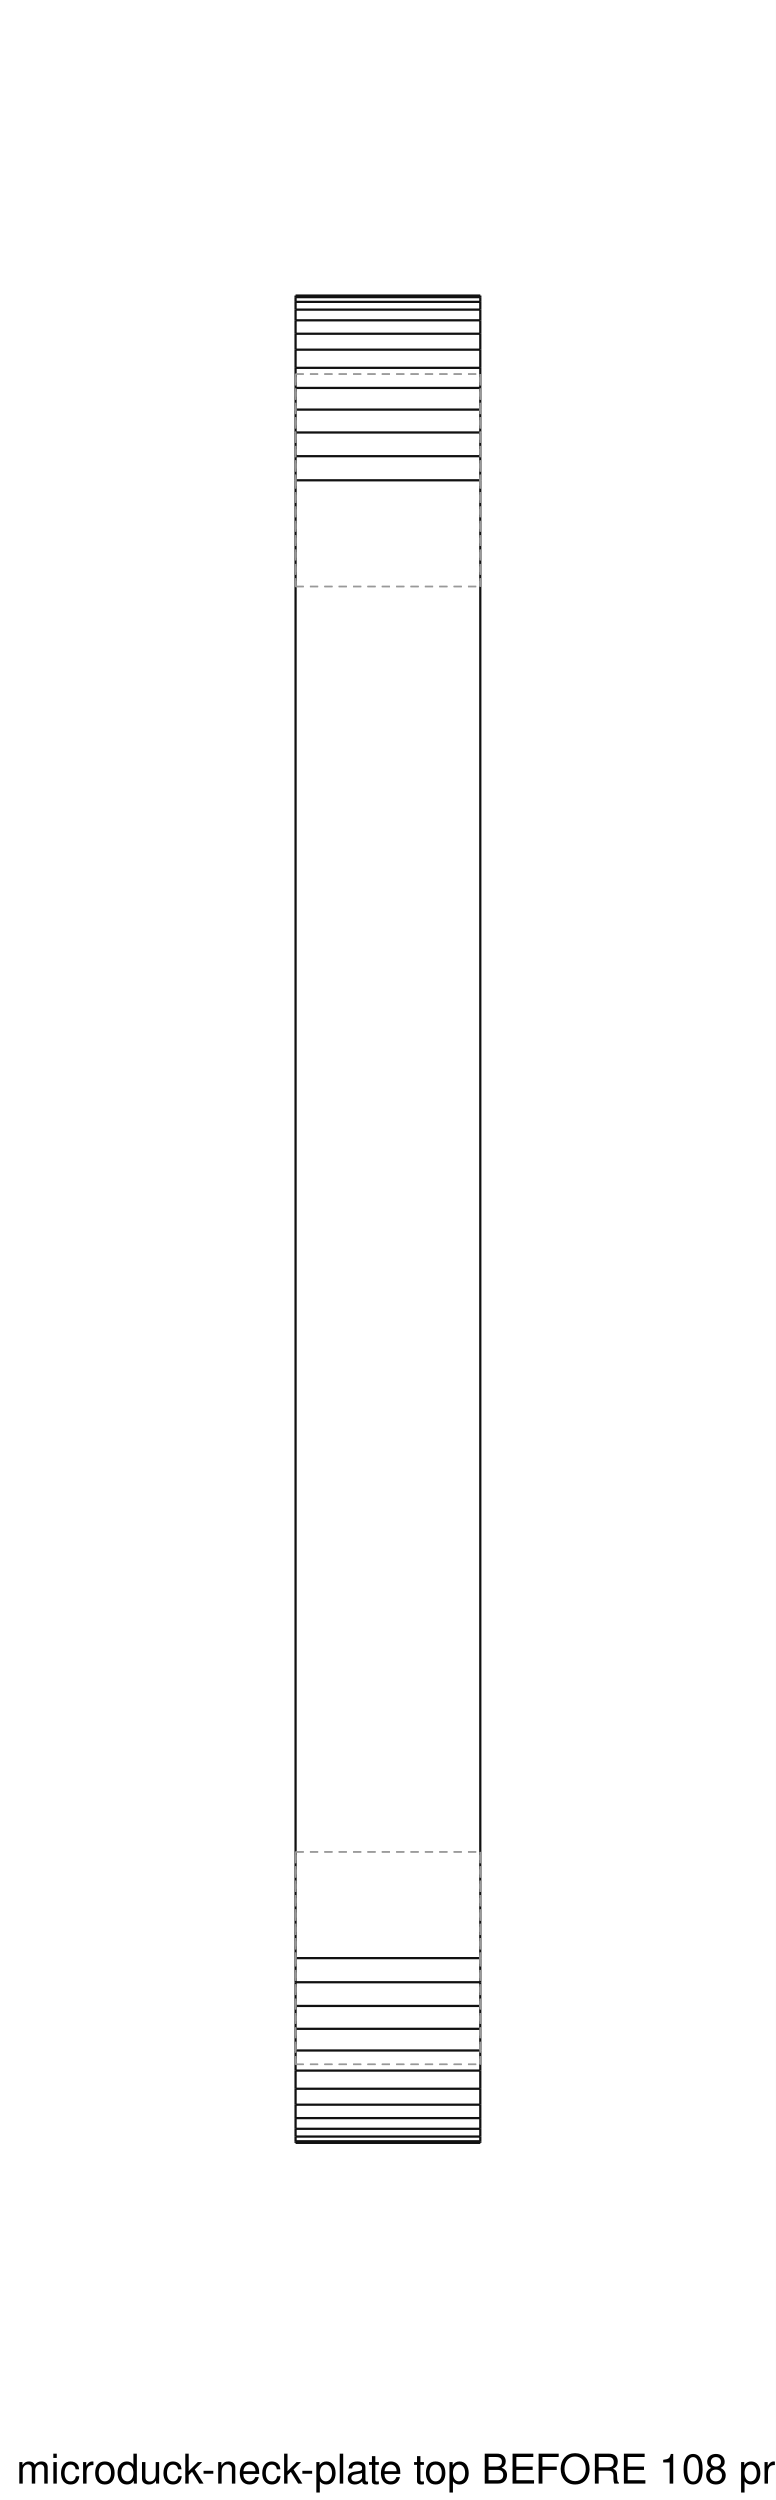
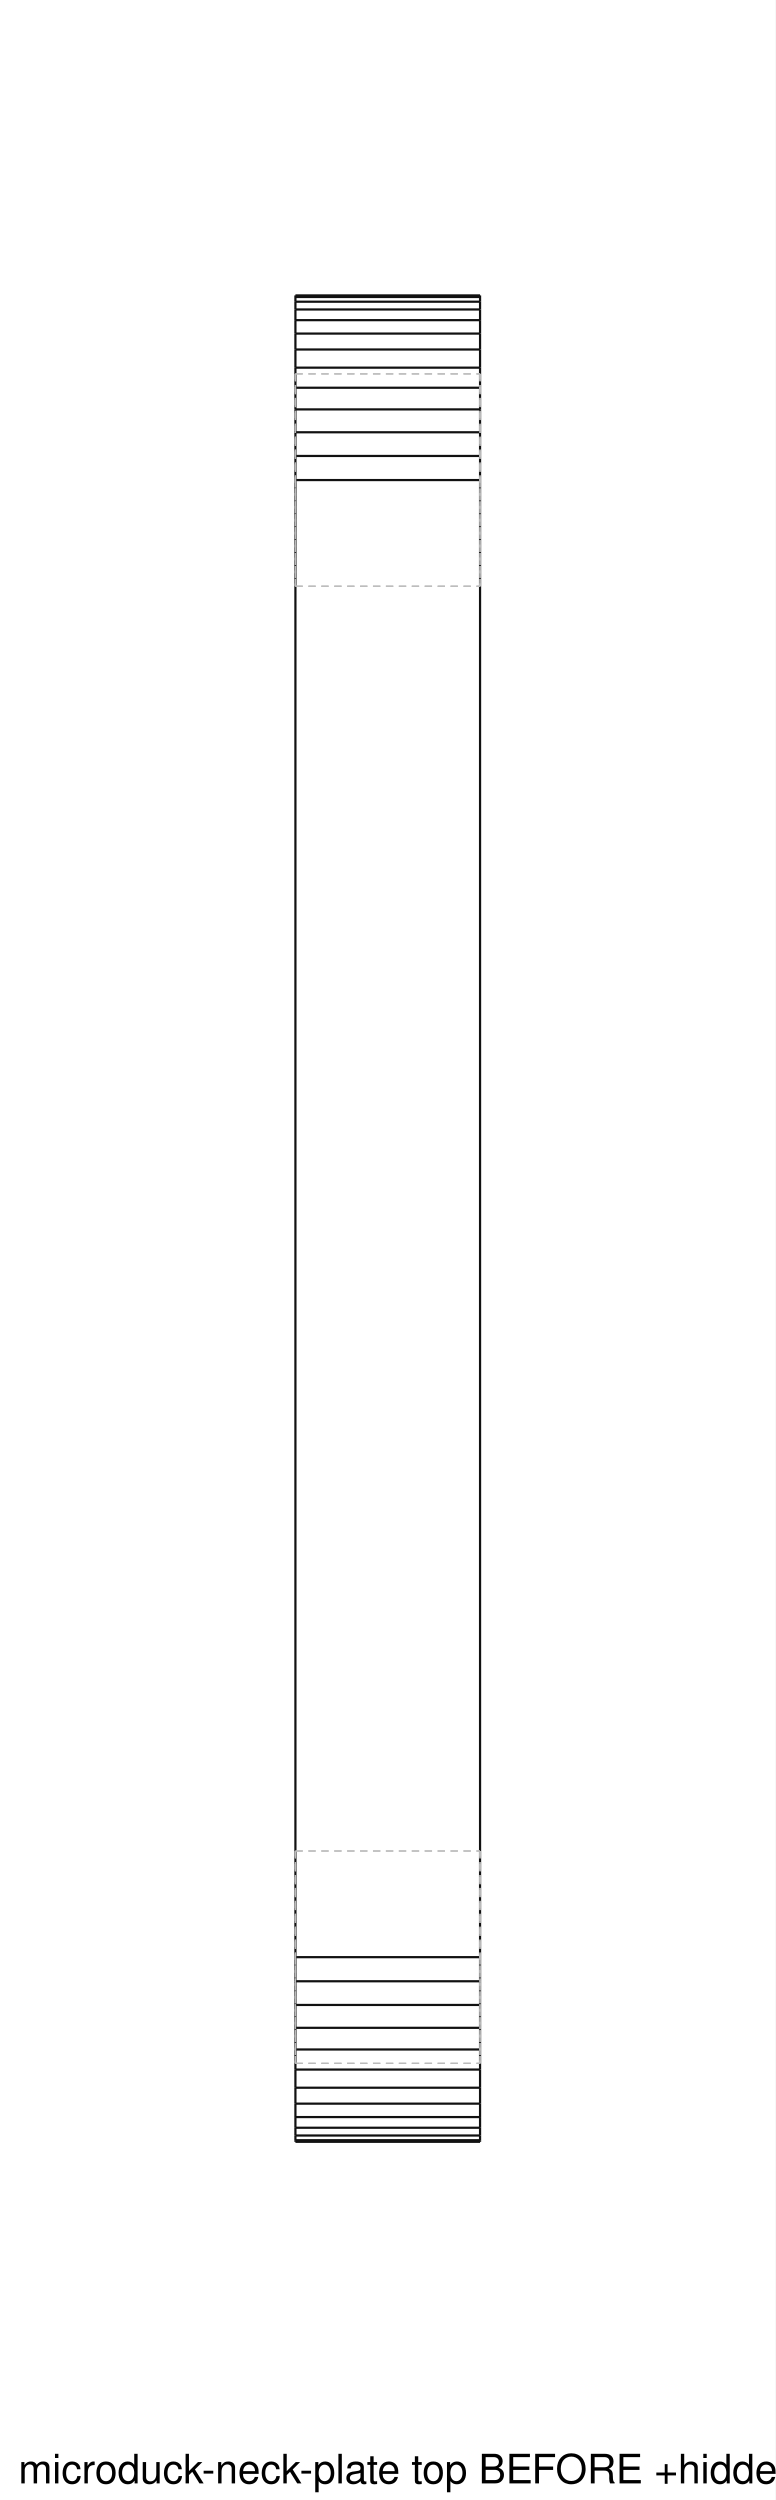
- <svg xmlns="http://www.w3.org/2000/svg" width="378" height="1218" viewBox="0 0 378 1218">
+ <svg xmlns="http://www.w3.org/2000/svg" width="420" height="1354" viewBox="0 0 420 1354">
  <rect width="100%" height="100%" fill="#fff" />
-   <line x1="144.000" y1="144.000" x2="234.000" y2="144.000" stroke="#111" stroke-width="1.1" />
-   <line x1="144.000" y1="144.770" x2="144.000" y2="144.000" stroke="#111" stroke-width="1.1" />
-   <line x1="144.000" y1="147.067" x2="144.000" y2="144.770" stroke="#111" stroke-width="1.1" />
-   <line x1="144.000" y1="150.851" x2="144.000" y2="147.067" stroke="#111" stroke-width="1.1" />
-   <line x1="144.000" y1="156.058" x2="144.000" y2="150.851" stroke="#111" stroke-width="1.1" />
-   <line x1="144.000" y1="162.598" x2="144.000" y2="156.058" stroke="#111" stroke-width="1.1" />
-   <line x1="144.000" y1="170.360" x2="144.000" y2="162.598" stroke="#111" stroke-width="1.1" />
-   <line x1="144.000" y1="179.211" x2="144.000" y2="170.360" stroke="#111" stroke-width="1.1" />
-   <line x1="144.000" y1="189.000" x2="144.000" y2="179.211" stroke="#111" stroke-width="1.1" />
-   <line x1="144.000" y1="199.558" x2="144.000" y2="189.000" stroke="#111" stroke-width="1.1" />
-   <line x1="144.000" y1="210.706" x2="144.000" y2="199.558" stroke="#111" stroke-width="1.1" />
-   <line x1="144.000" y1="222.253" x2="144.000" y2="210.706" stroke="#111" stroke-width="1.1" />
-   <line x1="144.000" y1="234.000" x2="144.000" y2="222.253" stroke="#111" stroke-width="1.1" />
-   <line x1="144.000" y1="954.000" x2="144.000" y2="234.000" stroke="#111" stroke-width="1.1" />
-   <line x1="144.000" y1="965.747" x2="144.000" y2="954.000" stroke="#111" stroke-width="1.1" />
-   <line x1="144.000" y1="977.294" x2="144.000" y2="965.747" stroke="#111" stroke-width="1.1" />
-   <line x1="144.000" y1="988.442" x2="144.000" y2="977.294" stroke="#111" stroke-width="1.1" />
-   <line x1="144.000" y1="999.000" x2="144.000" y2="988.442" stroke="#111" stroke-width="1.1" />
-   <line x1="144.000" y1="1008.789" x2="144.000" y2="999.000" stroke="#111" stroke-width="1.1" />
-   <line x1="144.000" y1="1017.640" x2="144.000" y2="1008.789" stroke="#111" stroke-width="1.1" />
-   <line x1="144.000" y1="1025.402" x2="144.000" y2="1017.640" stroke="#111" stroke-width="1.1" />
-   <line x1="144.000" y1="1031.942" x2="144.000" y2="1025.402" stroke="#111" stroke-width="1.1" />
-   <line x1="144.000" y1="1037.149" x2="144.000" y2="1031.942" stroke="#111" stroke-width="1.1" />
-   <line x1="144.000" y1="1040.933" x2="144.000" y2="1037.149" stroke="#111" stroke-width="1.1" />
-   <line x1="144.000" y1="1043.230" x2="144.000" y2="1040.933" stroke="#111" stroke-width="1.1" />
-   <line x1="144.000" y1="1044.000" x2="144.000" y2="1043.230" stroke="#111" stroke-width="1.1" />
-   <line x1="234.000" y1="144.770" x2="234.000" y2="144.000" stroke="#111" stroke-width="1.1" />
-   <line x1="234.000" y1="147.067" x2="234.000" y2="144.770" stroke="#111" stroke-width="1.1" />
-   <line x1="234.000" y1="150.851" x2="234.000" y2="147.067" stroke="#111" stroke-width="1.1" />
-   <line x1="234.000" y1="156.058" x2="234.000" y2="150.851" stroke="#111" stroke-width="1.1" />
-   <line x1="234.000" y1="162.598" x2="234.000" y2="156.058" stroke="#111" stroke-width="1.1" />
-   <line x1="234.000" y1="170.360" x2="234.000" y2="162.598" stroke="#111" stroke-width="1.1" />
-   <line x1="234.000" y1="179.211" x2="234.000" y2="170.360" stroke="#111" stroke-width="1.1" />
-   <line x1="234.000" y1="189.000" x2="234.000" y2="179.211" stroke="#111" stroke-width="1.1" />
-   <line x1="234.000" y1="199.558" x2="234.000" y2="189.000" stroke="#111" stroke-width="1.1" />
-   <line x1="234.000" y1="210.706" x2="234.000" y2="199.558" stroke="#111" stroke-width="1.1" />
-   <line x1="234.000" y1="222.253" x2="234.000" y2="210.706" stroke="#111" stroke-width="1.1" />
-   <line x1="234.000" y1="234.000" x2="234.000" y2="222.253" stroke="#111" stroke-width="1.1" />
-   <line x1="234.000" y1="954.000" x2="234.000" y2="234.000" stroke="#111" stroke-width="1.1" />
-   <line x1="234.000" y1="965.747" x2="234.000" y2="954.000" stroke="#111" stroke-width="1.1" />
-   <line x1="234.000" y1="977.294" x2="234.000" y2="965.747" stroke="#111" stroke-width="1.1" />
-   <line x1="234.000" y1="988.442" x2="234.000" y2="977.294" stroke="#111" stroke-width="1.1" />
-   <line x1="234.000" y1="999.000" x2="234.000" y2="988.442" stroke="#111" stroke-width="1.1" />
-   <line x1="234.000" y1="1008.789" x2="234.000" y2="999.000" stroke="#111" stroke-width="1.1" />
-   <line x1="234.000" y1="1017.640" x2="234.000" y2="1008.789" stroke="#111" stroke-width="1.1" />
-   <line x1="234.000" y1="1025.402" x2="234.000" y2="1017.640" stroke="#111" stroke-width="1.1" />
-   <line x1="234.000" y1="1031.942" x2="234.000" y2="1025.402" stroke="#111" stroke-width="1.1" />
-   <line x1="234.000" y1="1037.149" x2="234.000" y2="1031.942" stroke="#111" stroke-width="1.1" />
-   <line x1="234.000" y1="1040.933" x2="234.000" y2="1037.149" stroke="#111" stroke-width="1.1" />
-   <line x1="234.000" y1="1043.230" x2="234.000" y2="1040.933" stroke="#111" stroke-width="1.1" />
-   <line x1="234.000" y1="1044.000" x2="234.000" y2="1043.230" stroke="#111" stroke-width="1.1" />
-   <line x1="144.000" y1="144.770" x2="234.000" y2="144.770" stroke="#111" stroke-width="1.1" />
-   <line x1="144.000" y1="147.067" x2="234.000" y2="147.067" stroke="#111" stroke-width="1.1" />
-   <line x1="144.000" y1="150.851" x2="234.000" y2="150.851" stroke="#111" stroke-width="1.1" />
-   <line x1="144.000" y1="156.058" x2="234.000" y2="156.058" stroke="#111" stroke-width="1.1" />
-   <line x1="144.000" y1="162.598" x2="234.000" y2="162.598" stroke="#111" stroke-width="1.1" />
-   <line x1="144.000" y1="170.360" x2="234.000" y2="170.360" stroke="#111" stroke-width="1.1" />
-   <line x1="144.000" y1="179.211" x2="234.000" y2="179.211" stroke="#111" stroke-width="1.1" />
-   <line x1="144.000" y1="189.000" x2="234.000" y2="189.000" stroke="#111" stroke-width="1.1" />
-   <line x1="144.000" y1="199.558" x2="234.000" y2="199.558" stroke="#111" stroke-width="1.1" />
-   <line x1="144.000" y1="210.706" x2="234.000" y2="210.706" stroke="#111" stroke-width="1.1" />
-   <line x1="144.000" y1="222.253" x2="234.000" y2="222.253" stroke="#111" stroke-width="1.1" />
-   <line x1="144.000" y1="234.000" x2="234.000" y2="234.000" stroke="#111" stroke-width="1.1" />
-   <line x1="144.000" y1="954.000" x2="234.000" y2="954.000" stroke="#111" stroke-width="1.1" />
-   <line x1="144.000" y1="965.747" x2="234.000" y2="965.747" stroke="#111" stroke-width="1.1" />
-   <line x1="144.000" y1="977.294" x2="234.000" y2="977.294" stroke="#111" stroke-width="1.1" />
-   <line x1="144.000" y1="988.442" x2="234.000" y2="988.442" stroke="#111" stroke-width="1.1" />
-   <line x1="144.000" y1="999.000" x2="234.000" y2="999.000" stroke="#111" stroke-width="1.1" />
-   <line x1="144.000" y1="1008.789" x2="234.000" y2="1008.789" stroke="#111" stroke-width="1.1" />
-   <line x1="144.000" y1="1017.640" x2="234.000" y2="1017.640" stroke="#111" stroke-width="1.1" />
-   <line x1="144.000" y1="1025.402" x2="234.000" y2="1025.402" stroke="#111" stroke-width="1.1" />
-   <line x1="144.000" y1="1031.942" x2="234.000" y2="1031.942" stroke="#111" stroke-width="1.1" />
-   <line x1="144.000" y1="1037.149" x2="234.000" y2="1037.149" stroke="#111" stroke-width="1.1" />
-   <line x1="144.000" y1="1040.933" x2="234.000" y2="1040.933" stroke="#111" stroke-width="1.1" />
-   <line x1="144.000" y1="1043.230" x2="234.000" y2="1043.230" stroke="#111" stroke-width="1.1" />
-   <line x1="144.000" y1="1044.000" x2="234.000" y2="1044.000" stroke="#111" stroke-width="1.1" />
-   <line x1="144.000" y1="954.000" x2="144.000" y2="1005.750" stroke="#999" stroke-width="0.7" stroke-dasharray="4,3" />
-   <line x1="144.000" y1="1005.750" x2="144.000" y2="902.250" stroke="#999" stroke-width="0.7" stroke-dasharray="4,3" />
-   <line x1="144.000" y1="902.250" x2="144.000" y2="954.000" stroke="#999" stroke-width="0.7" stroke-dasharray="4,3" />
-   <line x1="144.000" y1="234.000" x2="144.000" y2="285.750" stroke="#999" stroke-width="0.7" stroke-dasharray="4,3" />
-   <line x1="144.000" y1="285.750" x2="144.000" y2="182.250" stroke="#999" stroke-width="0.7" stroke-dasharray="4,3" />
-   <line x1="144.000" y1="182.250" x2="144.000" y2="234.000" stroke="#999" stroke-width="0.7" stroke-dasharray="4,3" />
-   <line x1="144.000" y1="954.000" x2="144.000" y2="1005.750" stroke="#999" stroke-width="0.7" stroke-dasharray="4,3" />
-   <line x1="144.000" y1="1005.750" x2="144.000" y2="902.250" stroke="#999" stroke-width="0.7" stroke-dasharray="4,3" />
-   <line x1="144.000" y1="902.250" x2="144.000" y2="954.000" stroke="#999" stroke-width="0.7" stroke-dasharray="4,3" />
-   <line x1="144.000" y1="234.000" x2="144.000" y2="285.750" stroke="#999" stroke-width="0.7" stroke-dasharray="4,3" />
-   <line x1="144.000" y1="285.750" x2="144.000" y2="182.250" stroke="#999" stroke-width="0.7" stroke-dasharray="4,3" />
-   <line x1="144.000" y1="182.250" x2="144.000" y2="234.000" stroke="#999" stroke-width="0.7" stroke-dasharray="4,3" />
-   <line x1="234.000" y1="954.000" x2="234.000" y2="1005.750" stroke="#999" stroke-width="0.7" stroke-dasharray="4,3" />
-   <line x1="234.000" y1="1005.750" x2="234.000" y2="902.250" stroke="#999" stroke-width="0.7" stroke-dasharray="4,3" />
-   <line x1="234.000" y1="902.250" x2="234.000" y2="954.000" stroke="#999" stroke-width="0.7" stroke-dasharray="4,3" />
-   <line x1="234.000" y1="234.000" x2="234.000" y2="285.750" stroke="#999" stroke-width="0.7" stroke-dasharray="4,3" />
-   <line x1="234.000" y1="285.750" x2="234.000" y2="182.250" stroke="#999" stroke-width="0.7" stroke-dasharray="4,3" />
-   <line x1="234.000" y1="182.250" x2="234.000" y2="234.000" stroke="#999" stroke-width="0.7" stroke-dasharray="4,3" />
-   <line x1="234.000" y1="954.000" x2="234.000" y2="1005.750" stroke="#999" stroke-width="0.7" stroke-dasharray="4,3" />
-   <line x1="234.000" y1="1005.750" x2="234.000" y2="902.250" stroke="#999" stroke-width="0.7" stroke-dasharray="4,3" />
-   <line x1="234.000" y1="902.250" x2="234.000" y2="954.000" stroke="#999" stroke-width="0.7" stroke-dasharray="4,3" />
-   <line x1="234.000" y1="234.000" x2="234.000" y2="285.750" stroke="#999" stroke-width="0.7" stroke-dasharray="4,3" />
-   <line x1="234.000" y1="285.750" x2="234.000" y2="182.250" stroke="#999" stroke-width="0.7" stroke-dasharray="4,3" />
-   <line x1="234.000" y1="182.250" x2="234.000" y2="234.000" stroke="#999" stroke-width="0.7" stroke-dasharray="4,3" />
-   <line x1="144.000" y1="902.250" x2="234.000" y2="902.250" stroke="#999" stroke-width="0.7" stroke-dasharray="4,3" />
-   <line x1="144.000" y1="1005.750" x2="234.000" y2="1005.750" stroke="#999" stroke-width="0.7" stroke-dasharray="4,3" />
-   <line x1="144.000" y1="182.250" x2="234.000" y2="182.250" stroke="#999" stroke-width="0.7" stroke-dasharray="4,3" />
-   <line x1="144.000" y1="285.750" x2="234.000" y2="285.750" stroke="#999" stroke-width="0.7" stroke-dasharray="4,3" />
-   <line x1="144.000" y1="902.250" x2="234.000" y2="902.250" stroke="#999" stroke-width="0.7" stroke-dasharray="4,3" />
-   <line x1="144.000" y1="1005.750" x2="234.000" y2="1005.750" stroke="#999" stroke-width="0.7" stroke-dasharray="4,3" />
-   <line x1="144.000" y1="182.250" x2="234.000" y2="182.250" stroke="#999" stroke-width="0.7" stroke-dasharray="4,3" />
-   <line x1="144.000" y1="285.750" x2="234.000" y2="285.750" stroke="#999" stroke-width="0.7" stroke-dasharray="4,3" />
-   <text x="8" y="1210" font-family="Helvetica" font-size="20" fill="#000">microduck-neck-plate top BEFORE  108 prims</text>
+   <line x1="160.000" y1="160.000" x2="260.000" y2="160.000" stroke="#111" stroke-width="1.2" />
+   <line x1="160.000" y1="160.856" x2="160.000" y2="160.000" stroke="#111" stroke-width="1.2" />
+   <line x1="160.000" y1="163.407" x2="160.000" y2="160.856" stroke="#111" stroke-width="1.2" />
+   <line x1="160.000" y1="167.612" x2="160.000" y2="163.407" stroke="#111" stroke-width="1.2" />
+   <line x1="160.000" y1="173.397" x2="160.000" y2="167.612" stroke="#111" stroke-width="1.2" />
+   <line x1="160.000" y1="180.665" x2="160.000" y2="173.397" stroke="#111" stroke-width="1.2" />
+   <line x1="160.000" y1="189.289" x2="160.000" y2="180.665" stroke="#111" stroke-width="1.2" />
+   <line x1="160.000" y1="199.124" x2="160.000" y2="189.289" stroke="#111" stroke-width="1.2" />
+   <line x1="160.000" y1="210.000" x2="160.000" y2="199.124" stroke="#111" stroke-width="1.2" />
+   <line x1="160.000" y1="221.732" x2="160.000" y2="210.000" stroke="#111" stroke-width="1.2" />
+   <line x1="160.000" y1="234.118" x2="160.000" y2="221.732" stroke="#111" stroke-width="1.2" />
+   <line x1="160.000" y1="246.947" x2="160.000" y2="234.118" stroke="#111" stroke-width="1.2" />
+   <line x1="160.000" y1="260.000" x2="160.000" y2="246.947" stroke="#111" stroke-width="1.2" />
+   <line x1="160.000" y1="1060.000" x2="160.000" y2="260.000" stroke="#111" stroke-width="1.2" />
+   <line x1="160.000" y1="1073.053" x2="160.000" y2="1060.000" stroke="#111" stroke-width="1.2" />
+   <line x1="160.000" y1="1085.882" x2="160.000" y2="1073.053" stroke="#111" stroke-width="1.2" />
+   <line x1="160.000" y1="1098.268" x2="160.000" y2="1085.882" stroke="#111" stroke-width="1.2" />
+   <line x1="160.000" y1="1110.000" x2="160.000" y2="1098.268" stroke="#111" stroke-width="1.2" />
+   <line x1="160.000" y1="1120.876" x2="160.000" y2="1110.000" stroke="#111" stroke-width="1.2" />
+   <line x1="160.000" y1="1130.711" x2="160.000" y2="1120.876" stroke="#111" stroke-width="1.2" />
+   <line x1="160.000" y1="1139.335" x2="160.000" y2="1130.711" stroke="#111" stroke-width="1.2" />
+   <line x1="160.000" y1="1146.603" x2="160.000" y2="1139.335" stroke="#111" stroke-width="1.2" />
+   <line x1="160.000" y1="1152.388" x2="160.000" y2="1146.603" stroke="#111" stroke-width="1.2" />
+   <line x1="160.000" y1="1156.593" x2="160.000" y2="1152.388" stroke="#111" stroke-width="1.2" />
+   <line x1="160.000" y1="1159.144" x2="160.000" y2="1156.593" stroke="#111" stroke-width="1.2" />
+   <line x1="160.000" y1="1160.000" x2="160.000" y2="1159.144" stroke="#111" stroke-width="1.2" />
+   <line x1="260.000" y1="160.856" x2="260.000" y2="160.000" stroke="#111" stroke-width="1.2" />
+   <line x1="260.000" y1="163.407" x2="260.000" y2="160.856" stroke="#111" stroke-width="1.2" />
+   <line x1="260.000" y1="167.612" x2="260.000" y2="163.407" stroke="#111" stroke-width="1.2" />
+   <line x1="260.000" y1="173.397" x2="260.000" y2="167.612" stroke="#111" stroke-width="1.2" />
+   <line x1="260.000" y1="180.665" x2="260.000" y2="173.397" stroke="#111" stroke-width="1.2" />
+   <line x1="260.000" y1="189.289" x2="260.000" y2="180.665" stroke="#111" stroke-width="1.2" />
+   <line x1="260.000" y1="199.124" x2="260.000" y2="189.289" stroke="#111" stroke-width="1.2" />
+   <line x1="260.000" y1="210.000" x2="260.000" y2="199.124" stroke="#111" stroke-width="1.2" />
+   <line x1="260.000" y1="221.732" x2="260.000" y2="210.000" stroke="#111" stroke-width="1.2" />
+   <line x1="260.000" y1="234.118" x2="260.000" y2="221.732" stroke="#111" stroke-width="1.2" />
+   <line x1="260.000" y1="246.947" x2="260.000" y2="234.118" stroke="#111" stroke-width="1.2" />
+   <line x1="260.000" y1="260.000" x2="260.000" y2="246.947" stroke="#111" stroke-width="1.2" />
+   <line x1="260.000" y1="1060.000" x2="260.000" y2="260.000" stroke="#111" stroke-width="1.2" />
+   <line x1="260.000" y1="1073.053" x2="260.000" y2="1060.000" stroke="#111" stroke-width="1.2" />
+   <line x1="260.000" y1="1085.882" x2="260.000" y2="1073.053" stroke="#111" stroke-width="1.2" />
+   <line x1="260.000" y1="1098.268" x2="260.000" y2="1085.882" stroke="#111" stroke-width="1.2" />
+   <line x1="260.000" y1="1110.000" x2="260.000" y2="1098.268" stroke="#111" stroke-width="1.2" />
+   <line x1="260.000" y1="1120.876" x2="260.000" y2="1110.000" stroke="#111" stroke-width="1.2" />
+   <line x1="260.000" y1="1130.711" x2="260.000" y2="1120.876" stroke="#111" stroke-width="1.2" />
+   <line x1="260.000" y1="1139.335" x2="260.000" y2="1130.711" stroke="#111" stroke-width="1.2" />
+   <line x1="260.000" y1="1146.603" x2="260.000" y2="1139.335" stroke="#111" stroke-width="1.2" />
+   <line x1="260.000" y1="1152.388" x2="260.000" y2="1146.603" stroke="#111" stroke-width="1.2" />
+   <line x1="260.000" y1="1156.593" x2="260.000" y2="1152.388" stroke="#111" stroke-width="1.2" />
+   <line x1="260.000" y1="1159.144" x2="260.000" y2="1156.593" stroke="#111" stroke-width="1.2" />
+   <line x1="260.000" y1="1160.000" x2="260.000" y2="1159.144" stroke="#111" stroke-width="1.2" />
+   <line x1="160.000" y1="160.856" x2="260.000" y2="160.856" stroke="#111" stroke-width="1.2" />
+   <line x1="160.000" y1="163.407" x2="260.000" y2="163.407" stroke="#111" stroke-width="1.2" />
+   <line x1="160.000" y1="167.612" x2="260.000" y2="167.612" stroke="#111" stroke-width="1.2" />
+   <line x1="160.000" y1="173.397" x2="260.000" y2="173.397" stroke="#111" stroke-width="1.2" />
+   <line x1="160.000" y1="180.665" x2="260.000" y2="180.665" stroke="#111" stroke-width="1.2" />
+   <line x1="160.000" y1="189.289" x2="260.000" y2="189.289" stroke="#111" stroke-width="1.2" />
+   <line x1="160.000" y1="199.124" x2="260.000" y2="199.124" stroke="#111" stroke-width="1.2" />
+   <line x1="160.000" y1="210.000" x2="260.000" y2="210.000" stroke="#111" stroke-width="1.2" />
+   <line x1="160.000" y1="221.732" x2="260.000" y2="221.732" stroke="#111" stroke-width="1.2" />
+   <line x1="160.000" y1="234.118" x2="260.000" y2="234.118" stroke="#111" stroke-width="1.2" />
+   <line x1="160.000" y1="246.947" x2="260.000" y2="246.947" stroke="#111" stroke-width="1.2" />
+   <line x1="160.000" y1="260.000" x2="260.000" y2="260.000" stroke="#111" stroke-width="1.2" />
+   <line x1="160.000" y1="1060.000" x2="260.000" y2="1060.000" stroke="#111" stroke-width="1.2" />
+   <line x1="160.000" y1="1073.053" x2="260.000" y2="1073.053" stroke="#111" stroke-width="1.2" />
+   <line x1="160.000" y1="1085.882" x2="260.000" y2="1085.882" stroke="#111" stroke-width="1.2" />
+   <line x1="160.000" y1="1098.268" x2="260.000" y2="1098.268" stroke="#111" stroke-width="1.2" />
+   <line x1="160.000" y1="1110.000" x2="260.000" y2="1110.000" stroke="#111" stroke-width="1.2" />
+   <line x1="160.000" y1="1120.876" x2="260.000" y2="1120.876" stroke="#111" stroke-width="1.2" />
+   <line x1="160.000" y1="1130.711" x2="260.000" y2="1130.711" stroke="#111" stroke-width="1.2" />
+   <line x1="160.000" y1="1139.335" x2="260.000" y2="1139.335" stroke="#111" stroke-width="1.2" />
+   <line x1="160.000" y1="1146.603" x2="260.000" y2="1146.603" stroke="#111" stroke-width="1.2" />
+   <line x1="160.000" y1="1152.388" x2="260.000" y2="1152.388" stroke="#111" stroke-width="1.2" />
+   <line x1="160.000" y1="1156.593" x2="260.000" y2="1156.593" stroke="#111" stroke-width="1.2" />
+   <line x1="160.000" y1="1159.144" x2="260.000" y2="1159.144" stroke="#111" stroke-width="1.2" />
+   <line x1="160.000" y1="1160.000" x2="260.000" y2="1160.000" stroke="#111" stroke-width="1.2" />
+   <line x1="160.000" y1="1060.000" x2="160.000" y2="1117.500" stroke="#bbb" stroke-width="0.7" stroke-dasharray="4,3" />
+   <line x1="160.000" y1="1117.500" x2="160.000" y2="1002.500" stroke="#bbb" stroke-width="0.7" stroke-dasharray="4,3" />
+   <line x1="160.000" y1="1002.500" x2="160.000" y2="1060.000" stroke="#bbb" stroke-width="0.7" stroke-dasharray="4,3" />
+   <line x1="160.000" y1="260.000" x2="160.000" y2="317.500" stroke="#bbb" stroke-width="0.7" stroke-dasharray="4,3" />
+   <line x1="160.000" y1="317.500" x2="160.000" y2="202.500" stroke="#bbb" stroke-width="0.7" stroke-dasharray="4,3" />
+   <line x1="160.000" y1="202.500" x2="160.000" y2="260.000" stroke="#bbb" stroke-width="0.7" stroke-dasharray="4,3" />
+   <line x1="160.000" y1="1060.000" x2="160.000" y2="1117.500" stroke="#bbb" stroke-width="0.7" stroke-dasharray="4,3" />
+   <line x1="160.000" y1="1117.500" x2="160.000" y2="1002.500" stroke="#bbb" stroke-width="0.7" stroke-dasharray="4,3" />
+   <line x1="160.000" y1="1002.500" x2="160.000" y2="1060.000" stroke="#bbb" stroke-width="0.7" stroke-dasharray="4,3" />
+   <line x1="160.000" y1="260.000" x2="160.000" y2="317.500" stroke="#bbb" stroke-width="0.7" stroke-dasharray="4,3" />
+   <line x1="160.000" y1="317.500" x2="160.000" y2="202.500" stroke="#bbb" stroke-width="0.7" stroke-dasharray="4,3" />
+   <line x1="160.000" y1="202.500" x2="160.000" y2="260.000" stroke="#bbb" stroke-width="0.7" stroke-dasharray="4,3" />
+   <line x1="260.000" y1="1060.000" x2="260.000" y2="1117.500" stroke="#bbb" stroke-width="0.7" stroke-dasharray="4,3" />
+   <line x1="260.000" y1="1117.500" x2="260.000" y2="1002.500" stroke="#bbb" stroke-width="0.7" stroke-dasharray="4,3" />
+   <line x1="260.000" y1="1002.500" x2="260.000" y2="1060.000" stroke="#bbb" stroke-width="0.7" stroke-dasharray="4,3" />
+   <line x1="260.000" y1="260.000" x2="260.000" y2="317.500" stroke="#bbb" stroke-width="0.7" stroke-dasharray="4,3" />
+   <line x1="260.000" y1="317.500" x2="260.000" y2="202.500" stroke="#bbb" stroke-width="0.7" stroke-dasharray="4,3" />
+   <line x1="260.000" y1="202.500" x2="260.000" y2="260.000" stroke="#bbb" stroke-width="0.7" stroke-dasharray="4,3" />
+   <line x1="260.000" y1="1060.000" x2="260.000" y2="1117.500" stroke="#bbb" stroke-width="0.7" stroke-dasharray="4,3" />
+   <line x1="260.000" y1="1117.500" x2="260.000" y2="1002.500" stroke="#bbb" stroke-width="0.7" stroke-dasharray="4,3" />
+   <line x1="260.000" y1="1002.500" x2="260.000" y2="1060.000" stroke="#bbb" stroke-width="0.7" stroke-dasharray="4,3" />
+   <line x1="260.000" y1="260.000" x2="260.000" y2="317.500" stroke="#bbb" stroke-width="0.7" stroke-dasharray="4,3" />
+   <line x1="260.000" y1="317.500" x2="260.000" y2="202.500" stroke="#bbb" stroke-width="0.7" stroke-dasharray="4,3" />
+   <line x1="260.000" y1="202.500" x2="260.000" y2="260.000" stroke="#bbb" stroke-width="0.7" stroke-dasharray="4,3" />
+   <line x1="160.000" y1="1002.500" x2="260.000" y2="1002.500" stroke="#bbb" stroke-width="0.7" stroke-dasharray="4,3" />
+   <line x1="160.000" y1="1117.500" x2="260.000" y2="1117.500" stroke="#bbb" stroke-width="0.7" stroke-dasharray="4,3" />
+   <line x1="160.000" y1="202.500" x2="260.000" y2="202.500" stroke="#bbb" stroke-width="0.7" stroke-dasharray="4,3" />
+   <line x1="160.000" y1="317.500" x2="260.000" y2="317.500" stroke="#bbb" stroke-width="0.7" stroke-dasharray="4,3" />
+   <line x1="160.000" y1="1002.500" x2="260.000" y2="1002.500" stroke="#bbb" stroke-width="0.7" stroke-dasharray="4,3" />
+   <line x1="160.000" y1="1117.500" x2="260.000" y2="1117.500" stroke="#bbb" stroke-width="0.7" stroke-dasharray="4,3" />
+   <line x1="160.000" y1="202.500" x2="260.000" y2="202.500" stroke="#bbb" stroke-width="0.7" stroke-dasharray="4,3" />
+   <line x1="160.000" y1="317.500" x2="260.000" y2="317.500" stroke="#bbb" stroke-width="0.7" stroke-dasharray="4,3" />
+   <text x="10" y="1345" font-family="Helvetica" font-size="22" fill="#000">microduck-neck-plate  top  BEFORE +hidden  108 prims</text>
</svg>
